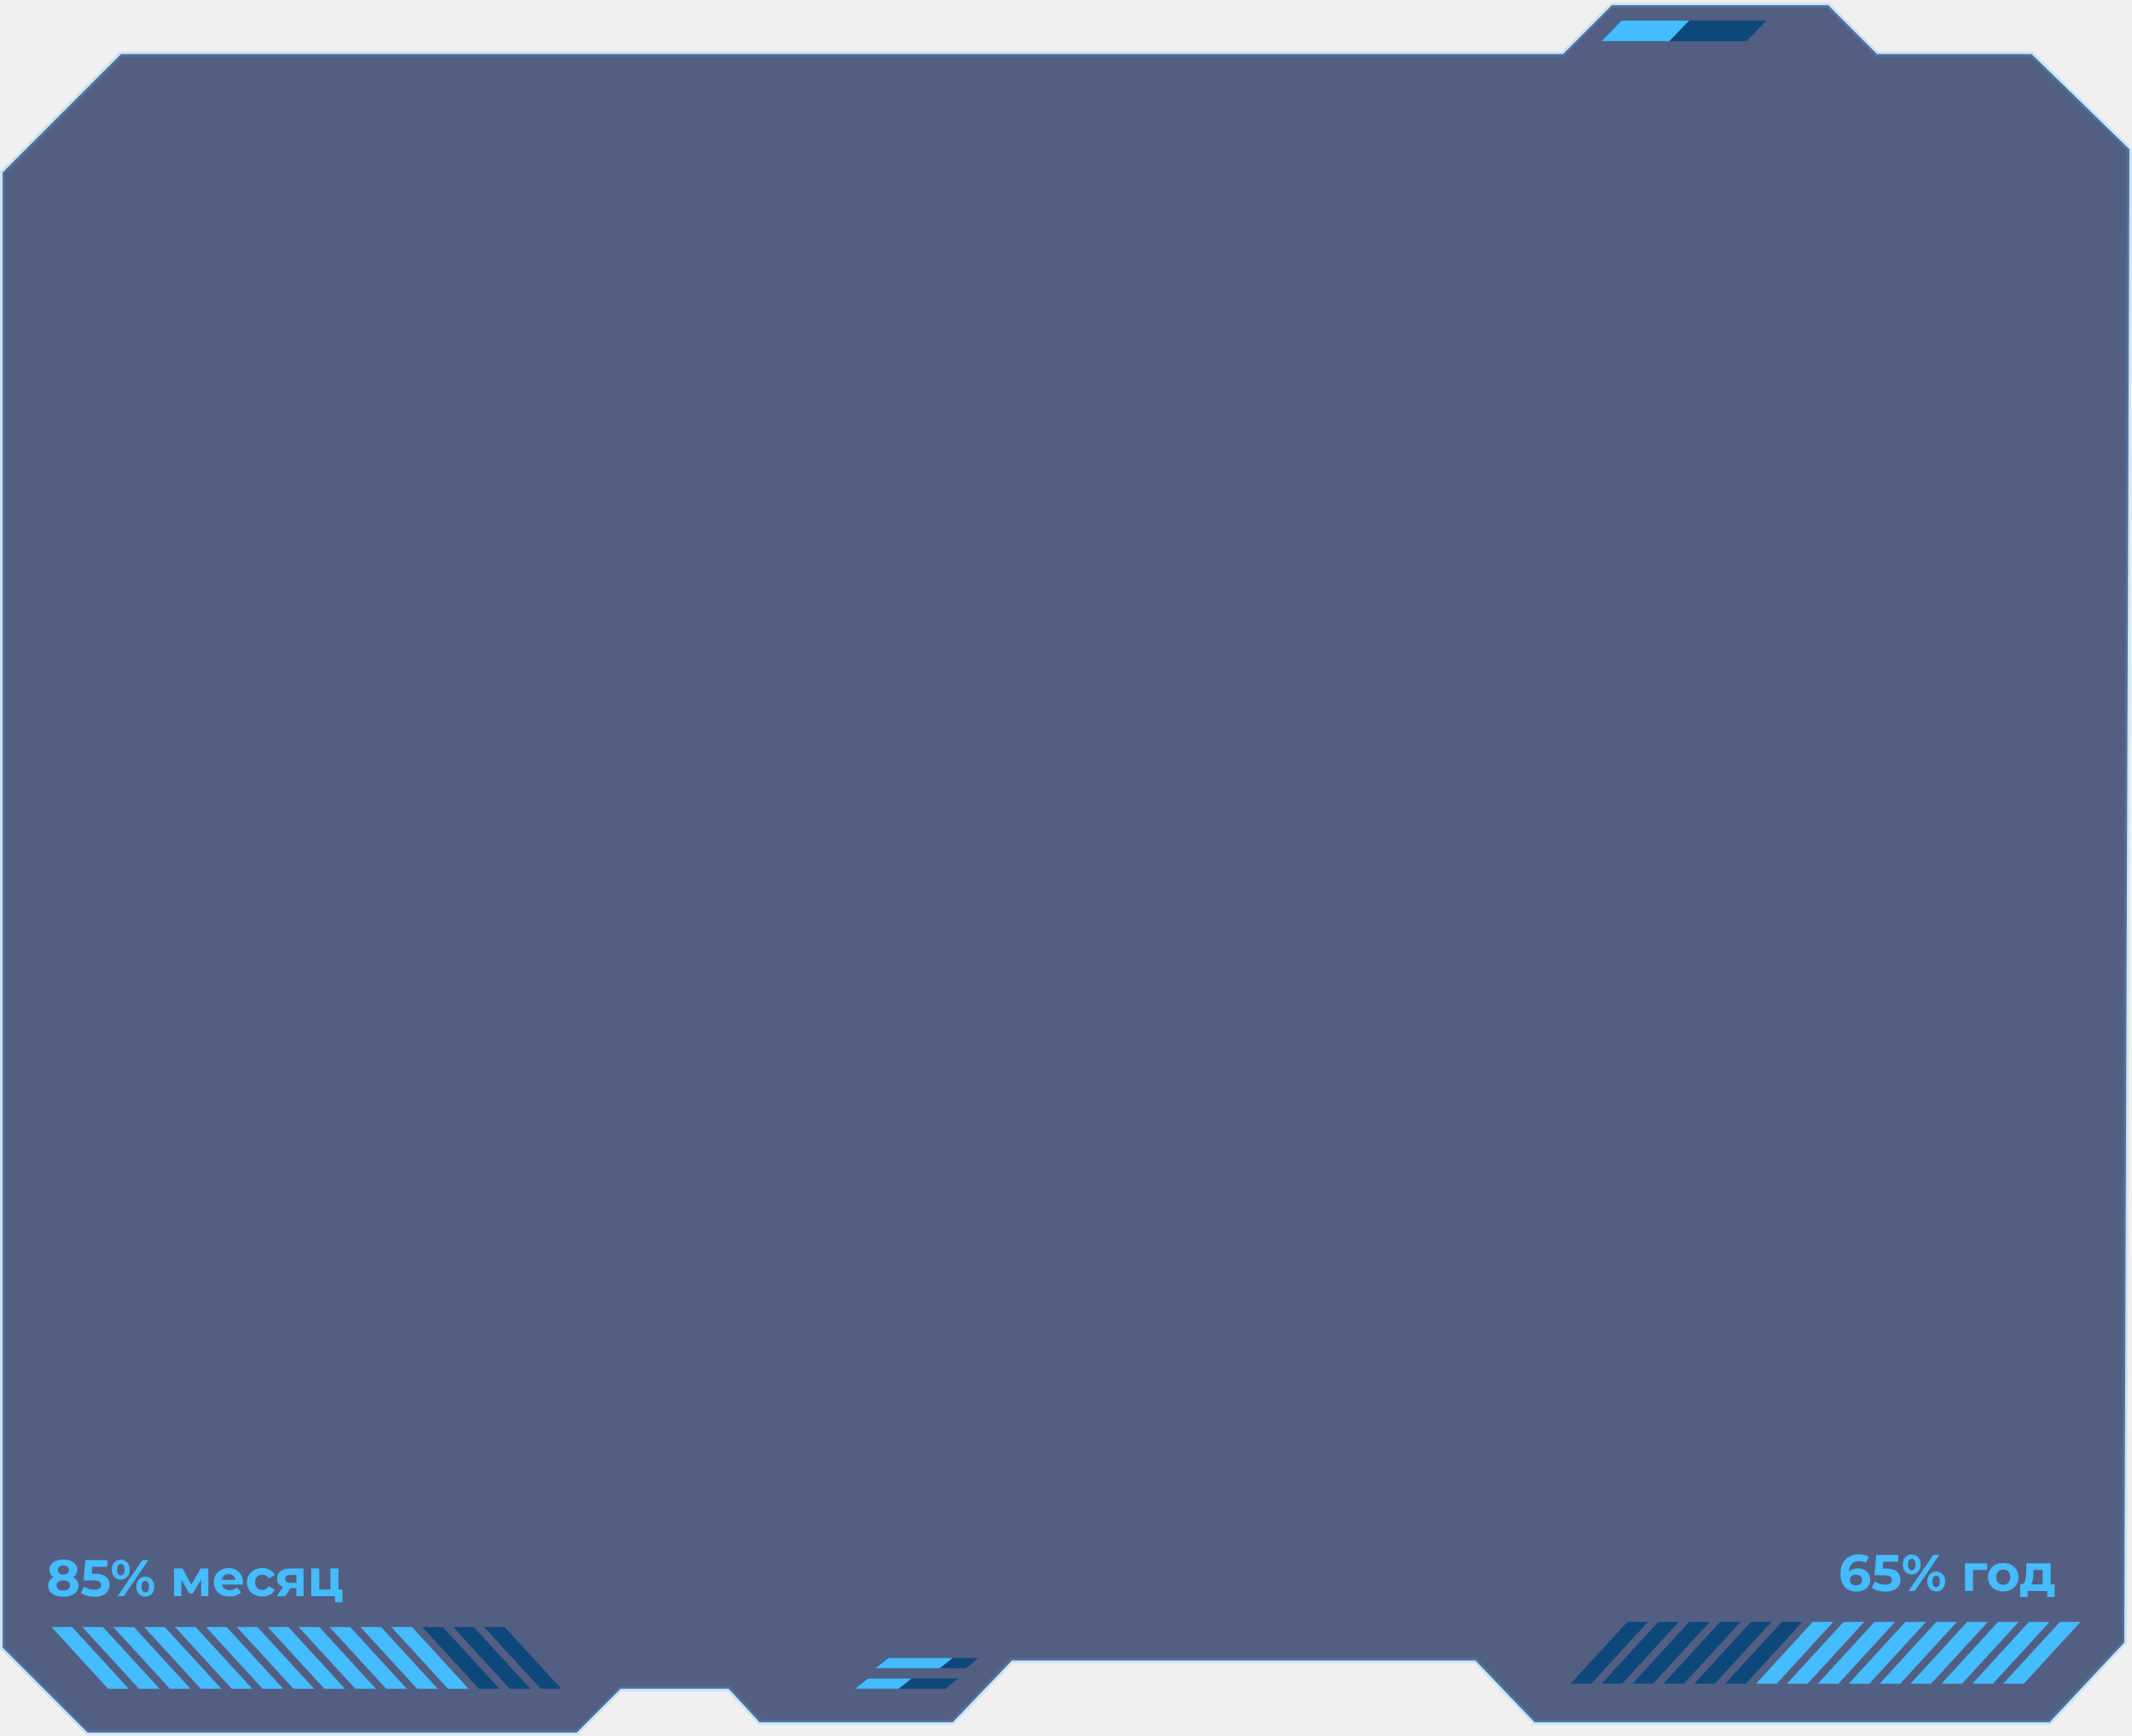
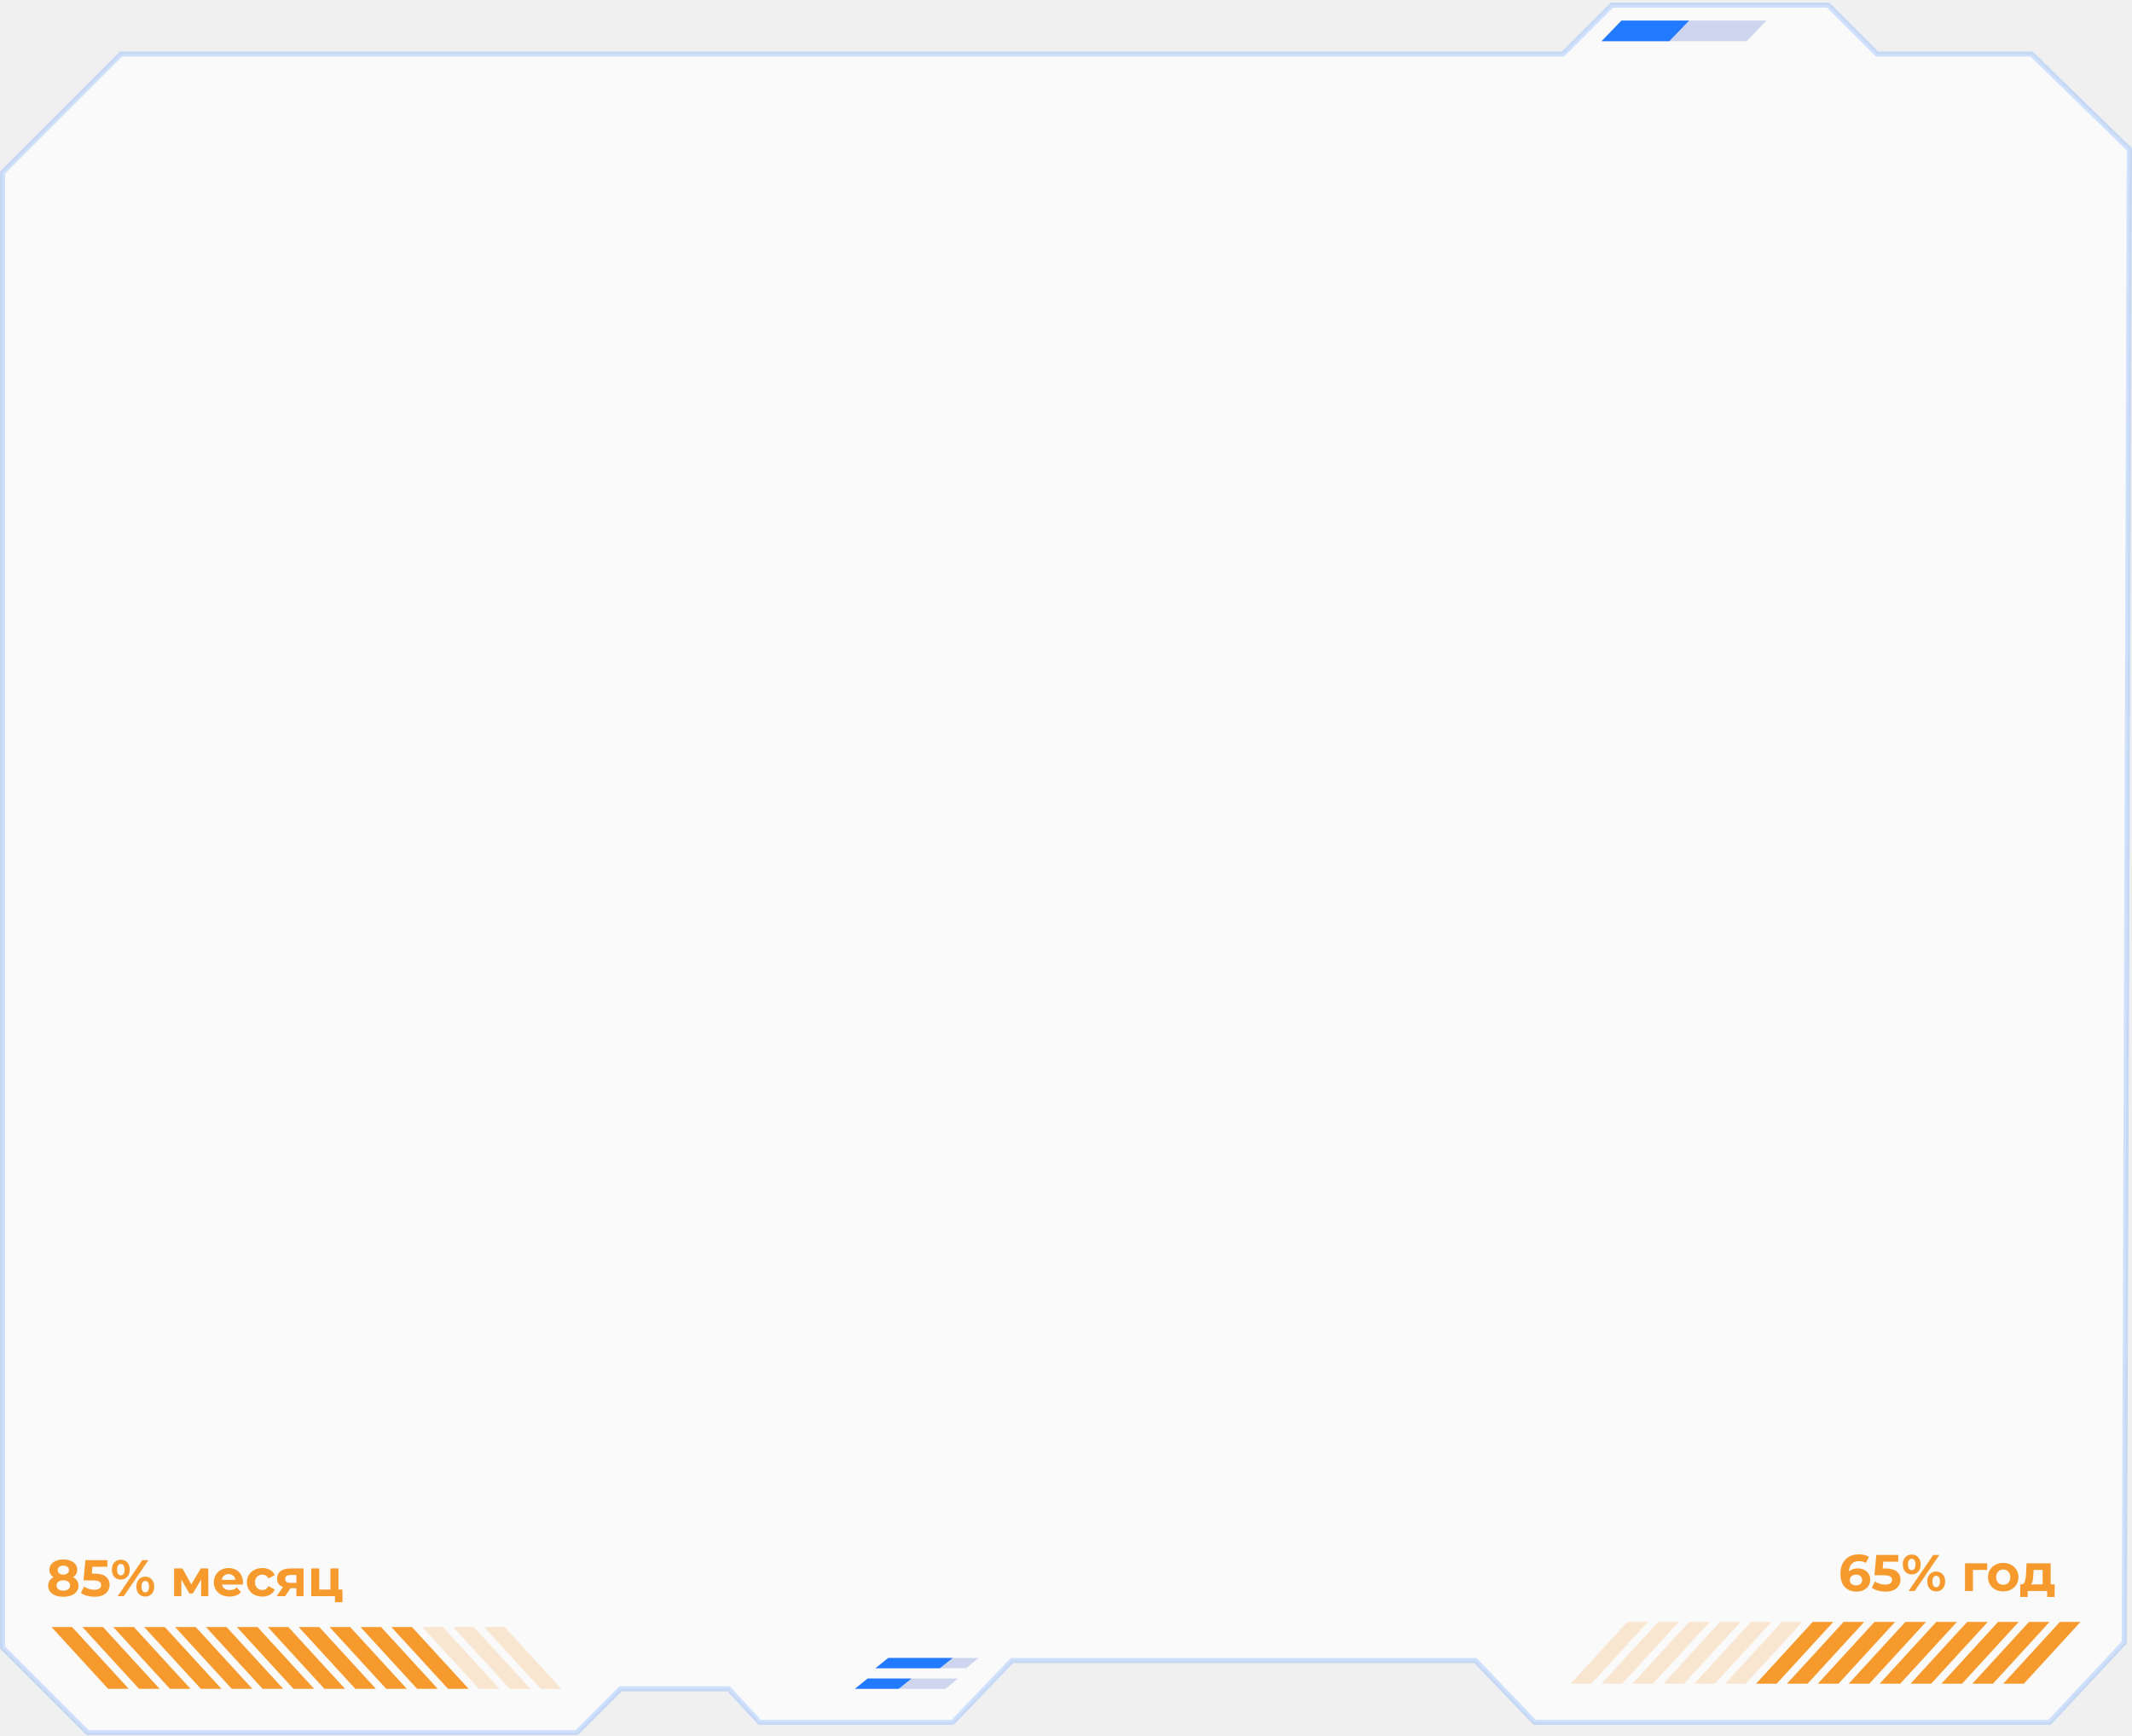
<svg xmlns="http://www.w3.org/2000/svg" width="414" height="337" viewBox="0 0 414 337" fill="none">
-   <path d="M0.5 33.5V319V320L17 336.5H112L120.5 328H141.5L147.5 334.5H185L196.5 322.5H286.5L298 334.5H398L412.5 319L413.5 29L394.5 10.5H364.5L355 1H313L303.5 10.5H23.5L0.5 33.5Z" fill="#0B1B51" fill-opacity="0.68" stroke="#44BCFF" stroke-opacity="0.2" />
-   <path d="M400 315H404L393 327H389L400 315Z" fill="#44BCFF" />
-   <path d="M14 316H10L21 328H25L14 316Z" fill="#44BCFF" />
-   <path d="M364 315H368L357 327H353L364 315Z" fill="#44BCFF" />
-   <path d="M50 316H46L57 328H61L50 316Z" fill="#44BCFF" />
-   <path d="M382 315H386L375 327H371L382 315Z" fill="#44BCFF" />
-   <path d="M32 316H28L39 328H43L32 316Z" fill="#44BCFF" />
-   <path d="M346 315H350L339 327H335L346 315Z" fill="#0E487B" />
-   <path d="M68 316H64L75 328H79L68 316Z" fill="#44BCFF" />
-   <path d="M316 315H320L309 327H305L316 315Z" fill="#0E487B" />
-   <path d="M314.81 4H343L339.19 8H311L314.81 4Z" fill="#0E487B" />
-   <path d="M168.381 326H186L183.619 328H166L168.381 326Z" fill="#0E487B" />
-   <path d="M172.381 322H190L187.619 324H170L172.381 322Z" fill="#0E487B" />
-   <path d="M168.5 326H177L174.5 328H166L168.5 326Z" fill="#44BCFF" />
-   <path d="M172.5 322H185L182.5 324H170L172.5 322Z" fill="#44BCFF" />
-   <path d="M98 316H94L105 328H109L98 316Z" fill="#0E487B" />
-   <path d="M394 315H398L387 327H383L394 315Z" fill="#44BCFF" />
-   <path d="M20 316H16L27 328H31L20 316Z" fill="#44BCFF" />
-   <path d="M358 315H362L351 327H347L358 315Z" fill="#44BCFF" />
-   <path d="M56 316H52L63 328H67L56 316Z" fill="#44BCFF" />
-   <path d="M328 315H332L321 327H317L328 315Z" fill="#0E487B" />
-   <path d="M86 316H82L93 328H97L86 316Z" fill="#0E487B" />
-   <path d="M376 315H380L369 327H365L376 315Z" fill="#44BCFF" />
-   <path d="M38 316H34L45 328H49L38 316Z" fill="#44BCFF" />
-   <path d="M340 315H344L333 327H329L340 315Z" fill="#0E487B" />
-   <path d="M74 316H70L81 328H85L74 316Z" fill="#44BCFF" />
-   <path d="M388 315H392L381 327H377L388 315Z" fill="#44BCFF" />
-   <path d="M26 316H22L33 328H37L26 316Z" fill="#44BCFF" />
-   <path d="M352 315H356L345 327H341L352 315Z" fill="#44BCFF" />
-   <path d="M62 316H58L69 328H73L62 316Z" fill="#44BCFF" />
-   <path d="M322 315H326L315 327H311L322 315Z" fill="#0E487B" />
-   <path d="M92 316H88L99 328H103L92 316Z" fill="#0E487B" />
-   <path d="M370 315H374L363 327H359L370 315Z" fill="#44BCFF" />
-   <path d="M44 316H40L51 328H55L44 316Z" fill="#44BCFF" />
-   <path d="M334 315H338L327 327H323L334 315Z" fill="#0E487B" />
-   <path d="M80 316H76L87 328H91L80 316Z" fill="#44BCFF" />
-   <path d="M360.76 304.61C361.207 304.61 361.613 304.7 361.98 304.88C362.347 305.06 362.637 305.317 362.85 305.65C363.063 305.977 363.17 306.357 363.17 306.79C363.17 307.257 363.053 307.667 362.82 308.02C362.587 308.373 362.267 308.647 361.86 308.84C361.46 309.027 361.013 309.12 360.52 309.12C359.54 309.12 358.773 308.82 358.22 308.22C357.667 307.62 357.39 306.763 357.39 305.65C357.39 304.857 357.54 304.177 357.84 303.61C358.14 303.043 358.557 302.613 359.09 302.32C359.63 302.027 360.253 301.88 360.96 301.88C361.333 301.88 361.69 301.923 362.03 302.01C362.377 302.09 362.67 302.207 362.91 302.36L362.31 303.55C361.963 303.317 361.527 303.2 361 303.2C360.407 303.2 359.937 303.373 359.59 303.72C359.243 304.067 359.057 304.57 359.03 305.23C359.443 304.817 360.02 304.61 360.76 304.61ZM360.43 307.91C360.777 307.91 361.057 307.817 361.27 307.63C361.49 307.443 361.6 307.19 361.6 306.87C361.6 306.55 361.49 306.297 361.27 306.11C361.057 305.917 360.77 305.82 360.41 305.82C360.057 305.82 359.767 305.92 359.54 306.12C359.313 306.313 359.2 306.563 359.2 306.87C359.2 307.177 359.31 307.427 359.53 307.62C359.75 307.813 360.05 307.91 360.43 307.91ZM366.157 304.63C367.144 304.63 367.871 304.827 368.337 305.22C368.811 305.613 369.047 306.14 369.047 306.8C369.047 307.227 368.941 307.617 368.727 307.97C368.514 308.317 368.187 308.597 367.747 308.81C367.314 309.017 366.777 309.12 366.137 309.12C365.644 309.12 365.157 309.057 364.677 308.93C364.204 308.797 363.801 308.61 363.467 308.37L364.107 307.13C364.374 307.33 364.681 307.487 365.027 307.6C365.374 307.707 365.731 307.76 366.097 307.76C366.504 307.76 366.824 307.68 367.057 307.52C367.291 307.36 367.407 307.137 367.407 306.85C367.407 306.55 367.284 306.323 367.037 306.17C366.797 306.017 366.377 305.94 365.777 305.94H363.987L364.347 302H368.617V303.3H365.697L365.587 304.63H366.157ZM371.227 305.78C370.713 305.78 370.293 305.607 369.967 305.26C369.647 304.907 369.487 304.437 369.487 303.85C369.487 303.263 369.647 302.797 369.967 302.45C370.293 302.097 370.713 301.92 371.227 301.92C371.74 301.92 372.157 302.097 372.477 302.45C372.797 302.797 372.957 303.263 372.957 303.85C372.957 304.437 372.797 304.907 372.477 305.26C372.157 305.607 371.74 305.78 371.227 305.78ZM375.397 302H376.587L371.807 309H370.617L375.397 302ZM371.227 304.96C371.453 304.96 371.63 304.867 371.757 304.68C371.89 304.493 371.957 304.217 371.957 303.85C371.957 303.483 371.89 303.207 371.757 303.02C371.63 302.833 371.453 302.74 371.227 302.74C371.007 302.74 370.83 302.837 370.697 303.03C370.563 303.217 370.497 303.49 370.497 303.85C370.497 304.21 370.563 304.487 370.697 304.68C370.83 304.867 371.007 304.96 371.227 304.96ZM375.977 309.08C375.643 309.08 375.343 309.003 375.077 308.85C374.817 308.69 374.613 308.463 374.467 308.17C374.32 307.877 374.247 307.537 374.247 307.15C374.247 306.763 374.32 306.423 374.467 306.13C374.613 305.837 374.817 305.613 375.077 305.46C375.343 305.3 375.643 305.22 375.977 305.22C376.49 305.22 376.907 305.397 377.227 305.75C377.553 306.097 377.717 306.563 377.717 307.15C377.717 307.737 377.553 308.207 377.227 308.56C376.907 308.907 376.49 309.08 375.977 309.08ZM375.977 308.26C376.203 308.26 376.38 308.167 376.507 307.98C376.64 307.787 376.707 307.51 376.707 307.15C376.707 306.79 376.64 306.517 376.507 306.33C376.38 306.137 376.203 306.04 375.977 306.04C375.757 306.04 375.58 306.133 375.447 306.32C375.313 306.507 375.247 306.783 375.247 307.15C375.247 307.517 375.313 307.793 375.447 307.98C375.58 308.167 375.757 308.26 375.977 308.26ZM385.878 304.9H383.118V309H381.568V303.62H385.878V304.9ZM389 309.08C388.434 309.08 387.924 308.963 387.47 308.73C387.024 308.49 386.674 308.16 386.42 307.74C386.167 307.32 386.04 306.843 386.04 306.31C386.04 305.777 386.167 305.3 386.42 304.88C386.674 304.46 387.024 304.133 387.47 303.9C387.924 303.66 388.434 303.54 389 303.54C389.567 303.54 390.074 303.66 390.52 303.9C390.967 304.133 391.317 304.46 391.57 304.88C391.824 305.3 391.95 305.777 391.95 306.31C391.95 306.843 391.824 307.32 391.57 307.74C391.317 308.16 390.967 308.49 390.52 308.73C390.074 308.963 389.567 309.08 389 309.08ZM389 307.8C389.4 307.8 389.727 307.667 389.98 307.4C390.24 307.127 390.37 306.763 390.37 306.31C390.37 305.857 390.24 305.497 389.98 305.23C389.727 304.957 389.4 304.82 389 304.82C388.6 304.82 388.27 304.957 388.01 305.23C387.75 305.497 387.62 305.857 387.62 306.31C387.62 306.763 387.75 307.127 388.01 307.4C388.27 307.667 388.6 307.8 389 307.8ZM398.975 307.72V310.16H397.525V309H393.745V310.16H392.295V307.72H392.515C392.849 307.713 393.079 307.517 393.205 307.13C393.332 306.743 393.412 306.193 393.445 305.48L393.515 303.62H398.205V307.72H398.975ZM394.855 305.59C394.835 306.137 394.792 306.583 394.725 306.93C394.665 307.277 394.549 307.54 394.375 307.72H396.645V304.9H394.885L394.855 305.59Z" fill="#44BCFF" />
-   <path d="M14.18 306.32C14.527 306.493 14.79 306.72 14.97 307C15.157 307.28 15.25 307.603 15.25 307.97C15.25 308.403 15.127 308.783 14.88 309.11C14.633 309.43 14.287 309.68 13.84 309.86C13.393 310.033 12.877 310.12 12.29 310.12C11.703 310.12 11.187 310.033 10.74 309.86C10.3 309.68 9.957 309.43 9.71 309.11C9.47 308.783 9.35 308.403 9.35 307.97C9.35 307.603 9.44 307.28 9.62 307C9.807 306.72 10.07 306.493 10.41 306.32C10.15 306.16 9.95 305.96 9.81 305.72C9.67 305.473 9.6 305.193 9.6 304.88C9.6 304.473 9.713 304.12 9.94 303.82C10.167 303.52 10.483 303.29 10.89 303.13C11.297 302.963 11.763 302.88 12.29 302.88C12.823 302.88 13.293 302.963 13.7 303.13C14.113 303.29 14.433 303.52 14.66 303.82C14.887 304.12 15 304.473 15 304.88C15 305.193 14.93 305.473 14.79 305.72C14.65 305.96 14.447 306.16 14.18 306.32ZM12.29 304.07C11.963 304.07 11.7 304.15 11.5 304.31C11.307 304.463 11.21 304.677 11.21 304.95C11.21 305.217 11.307 305.427 11.5 305.58C11.693 305.733 11.957 305.81 12.29 305.81C12.623 305.81 12.89 305.733 13.09 305.58C13.29 305.427 13.39 305.217 13.39 304.95C13.39 304.677 13.29 304.463 13.09 304.31C12.89 304.15 12.623 304.07 12.29 304.07ZM12.29 308.93C12.697 308.93 13.017 308.84 13.25 308.66C13.49 308.473 13.61 308.227 13.61 307.92C13.61 307.613 13.49 307.37 13.25 307.19C13.017 307.01 12.697 306.92 12.29 306.92C11.89 306.92 11.573 307.01 11.34 307.19C11.107 307.37 10.99 307.613 10.99 307.92C10.99 308.233 11.107 308.48 11.34 308.66C11.573 308.84 11.89 308.93 12.29 308.93ZM18.392 305.63C19.378 305.63 20.105 305.827 20.572 306.22C21.045 306.613 21.282 307.14 21.282 307.8C21.282 308.227 21.175 308.617 20.962 308.97C20.748 309.317 20.422 309.597 19.982 309.81C19.548 310.017 19.012 310.12 18.372 310.12C17.878 310.12 17.392 310.057 16.912 309.93C16.438 309.797 16.035 309.61 15.702 309.37L16.342 308.13C16.608 308.33 16.915 308.487 17.262 308.6C17.608 308.707 17.965 308.76 18.332 308.76C18.738 308.76 19.058 308.68 19.292 308.52C19.525 308.36 19.642 308.137 19.642 307.85C19.642 307.55 19.518 307.323 19.272 307.17C19.032 307.017 18.612 306.94 18.012 306.94H16.222L16.582 303H20.852V304.3H17.932L17.822 305.63H18.392ZM23.461 306.78C22.948 306.78 22.528 306.607 22.201 306.26C21.881 305.907 21.721 305.437 21.721 304.85C21.721 304.263 21.881 303.797 22.201 303.45C22.528 303.097 22.948 302.92 23.461 302.92C23.974 302.92 24.391 303.097 24.711 303.45C25.031 303.797 25.191 304.263 25.191 304.85C25.191 305.437 25.031 305.907 24.711 306.26C24.391 306.607 23.974 306.78 23.461 306.78ZM27.631 303H28.821L24.041 310H22.851L27.631 303ZM23.461 305.96C23.688 305.96 23.864 305.867 23.991 305.68C24.125 305.493 24.191 305.217 24.191 304.85C24.191 304.483 24.125 304.207 23.991 304.02C23.864 303.833 23.688 303.74 23.461 303.74C23.241 303.74 23.064 303.837 22.931 304.03C22.798 304.217 22.731 304.49 22.731 304.85C22.731 305.21 22.798 305.487 22.931 305.68C23.064 305.867 23.241 305.96 23.461 305.96ZM28.211 310.08C27.878 310.08 27.578 310.003 27.311 309.85C27.051 309.69 26.848 309.463 26.701 309.17C26.555 308.877 26.481 308.537 26.481 308.15C26.481 307.763 26.555 307.423 26.701 307.13C26.848 306.837 27.051 306.613 27.311 306.46C27.578 306.3 27.878 306.22 28.211 306.22C28.724 306.22 29.141 306.397 29.461 306.75C29.788 307.097 29.951 307.563 29.951 308.15C29.951 308.737 29.788 309.207 29.461 309.56C29.141 309.907 28.724 310.08 28.211 310.08ZM28.211 309.26C28.438 309.26 28.614 309.167 28.741 308.98C28.875 308.787 28.941 308.51 28.941 308.15C28.941 307.79 28.875 307.517 28.741 307.33C28.614 307.137 28.438 307.04 28.211 307.04C27.991 307.04 27.814 307.133 27.681 307.32C27.548 307.507 27.481 307.783 27.481 308.15C27.481 308.517 27.548 308.793 27.681 308.98C27.814 309.167 27.991 309.26 28.211 309.26ZM39.053 310V306.78L37.443 309.48H36.783L35.213 306.77V310H33.803V304.62H35.433L37.153 307.73L38.983 304.62H40.443L40.463 310H39.053ZM47.187 307.33C47.187 307.35 47.177 307.49 47.157 307.75H43.087C43.16 308.083 43.334 308.347 43.607 308.54C43.88 308.733 44.22 308.83 44.627 308.83C44.907 308.83 45.154 308.79 45.367 308.71C45.587 308.623 45.79 308.49 45.977 308.31L46.807 309.21C46.3 309.79 45.56 310.08 44.587 310.08C43.98 310.08 43.444 309.963 42.977 309.73C42.51 309.49 42.15 309.16 41.897 308.74C41.644 308.32 41.517 307.843 41.517 307.31C41.517 306.783 41.64 306.31 41.887 305.89C42.14 305.463 42.484 305.133 42.917 304.9C43.357 304.66 43.847 304.54 44.387 304.54C44.914 304.54 45.39 304.653 45.817 304.88C46.244 305.107 46.577 305.433 46.817 305.86C47.064 306.28 47.187 306.77 47.187 307.33ZM44.397 305.72C44.044 305.72 43.747 305.82 43.507 306.02C43.267 306.22 43.12 306.493 43.067 306.84H45.717C45.664 306.5 45.517 306.23 45.277 306.03C45.037 305.823 44.744 305.72 44.397 305.72ZM50.943 310.08C50.37 310.08 49.853 309.963 49.393 309.73C48.94 309.49 48.583 309.16 48.323 308.74C48.069 308.32 47.943 307.843 47.943 307.31C47.943 306.777 48.069 306.3 48.323 305.88C48.583 305.46 48.94 305.133 49.393 304.9C49.853 304.66 50.37 304.54 50.943 304.54C51.51 304.54 52.003 304.66 52.423 304.9C52.849 305.133 53.16 305.47 53.353 305.91L52.143 306.56C51.863 306.067 51.459 305.82 50.933 305.82C50.526 305.82 50.19 305.953 49.923 306.22C49.656 306.487 49.523 306.85 49.523 307.31C49.523 307.77 49.656 308.133 49.923 308.4C50.19 308.667 50.526 308.8 50.933 308.8C51.466 308.8 51.87 308.553 52.143 308.06L53.353 308.72C53.16 309.147 52.849 309.48 52.423 309.72C52.003 309.96 51.51 310.08 50.943 310.08ZM58.944 304.62V310H57.554V308.46H56.404L55.384 310H53.724L54.954 308.24C54.581 308.093 54.294 307.883 54.094 307.61C53.901 307.33 53.804 306.993 53.804 306.6C53.804 305.967 54.031 305.48 54.484 305.14C54.944 304.793 55.574 304.62 56.374 304.62H58.944ZM56.404 305.89C56.071 305.89 55.817 305.95 55.644 306.07C55.477 306.19 55.394 306.383 55.394 306.65C55.394 306.917 55.474 307.113 55.634 307.24C55.801 307.36 56.051 307.42 56.384 307.42H57.554V305.89H56.404ZM66.503 308.72V311.18H65.053V310H60.443V304.62H61.993V308.72H64.163V304.62H65.723V308.72H66.503Z" fill="#44BCFF" />
-   <path d="M314.864 4H328L324.136 8H311L314.864 4Z" fill="#44BCFF" />
+   <path d="M0.5 33.5V319V320L17 336.5H112L120.5 328H141.5L147.5 334.5H185L196.5 322.5H286.5L298 334.5H398L412.5 319L413.5 29L394.5 10.5H364.5L355 1H313L303.5 10.5H23.5L0.5 33.5Z" fill="white" fill-opacity="0.68" stroke="#217AFF" stroke-opacity="0.2" />
+   <path d="M314.81 4H343L339.19 8H311L314.81 4Z" fill="#CDD6EE" />
+   <path d="M400 315H404L393 327H389L400 315Z" fill="#F79A2D" />
+   <path d="M364 315H368L357 327H353L364 315Z" fill="#F79A2D" />
+   <path d="M382 315H386L375 327H371L382 315Z" fill="#F79A2D" />
+   <path d="M346 315H350L339 327H335L346 315Z" fill="#F79A2D" fill-opacity="0.2" />
+   <path d="M316 315H320L309 327H305L316 315Z" fill="#F79A2D" fill-opacity="0.2" />
+   <path d="M394 315H398L387 327H383L394 315Z" fill="#F79A2D" />
+   <path d="M358 315H362L351 327H347L358 315Z" fill="#F79A2D" />
+   <path d="M328 315H332L321 327H317L328 315Z" fill="#F79A2D" fill-opacity="0.2" />
+   <path d="M376 315H380L369 327H365L376 315Z" fill="#F79A2D" />
+   <path d="M340 315H344L333 327H329L340 315Z" fill="#F79A2D" fill-opacity="0.2" />
+   <path d="M388 315H392L381 327H377L388 315Z" fill="#F79A2D" />
+   <path d="M352 315H356L345 327H341L352 315Z" fill="#F79A2D" />
+   <path d="M322 315H326L315 327H311L322 315Z" fill="#F79A2D" fill-opacity="0.2" />
+   <path d="M370 315H374L363 327H359L370 315Z" fill="#F79A2D" />
+   <path d="M334 315H338L327 327H323L334 315Z" fill="#F79A2D" fill-opacity="0.2" />
+   <path d="M360.76 304.61C361.207 304.61 361.613 304.7 361.98 304.88C362.347 305.06 362.637 305.317 362.85 305.65C363.063 305.977 363.17 306.357 363.17 306.79C363.17 307.257 363.053 307.667 362.82 308.02C362.587 308.373 362.267 308.647 361.86 308.84C361.46 309.027 361.013 309.12 360.52 309.12C359.54 309.12 358.773 308.82 358.22 308.22C357.667 307.62 357.39 306.763 357.39 305.65C357.39 304.857 357.54 304.177 357.84 303.61C358.14 303.043 358.557 302.613 359.09 302.32C359.63 302.027 360.253 301.88 360.96 301.88C361.333 301.88 361.69 301.923 362.03 302.01C362.377 302.09 362.67 302.207 362.91 302.36L362.31 303.55C361.963 303.317 361.527 303.2 361 303.2C360.407 303.2 359.937 303.373 359.59 303.72C359.243 304.067 359.057 304.57 359.03 305.23C359.443 304.817 360.02 304.61 360.76 304.61ZM360.43 307.91C360.777 307.91 361.057 307.817 361.27 307.63C361.49 307.443 361.6 307.19 361.6 306.87C361.6 306.55 361.49 306.297 361.27 306.11C361.057 305.917 360.77 305.82 360.41 305.82C360.057 305.82 359.767 305.92 359.54 306.12C359.313 306.313 359.2 306.563 359.2 306.87C359.2 307.177 359.31 307.427 359.53 307.62C359.75 307.813 360.05 307.91 360.43 307.91ZM366.157 304.63C367.144 304.63 367.871 304.827 368.337 305.22C368.811 305.613 369.047 306.14 369.047 306.8C369.047 307.227 368.941 307.617 368.727 307.97C368.514 308.317 368.187 308.597 367.747 308.81C367.314 309.017 366.777 309.12 366.137 309.12C365.644 309.12 365.157 309.057 364.677 308.93C364.204 308.797 363.801 308.61 363.467 308.37L364.107 307.13C364.374 307.33 364.681 307.487 365.027 307.6C365.374 307.707 365.731 307.76 366.097 307.76C366.504 307.76 366.824 307.68 367.057 307.52C367.291 307.36 367.407 307.137 367.407 306.85C367.407 306.55 367.284 306.323 367.037 306.17C366.797 306.017 366.377 305.94 365.777 305.94H363.987L364.347 302H368.617V303.3H365.697L365.587 304.63H366.157ZM371.227 305.78C370.713 305.78 370.293 305.607 369.967 305.26C369.647 304.907 369.487 304.437 369.487 303.85C369.487 303.263 369.647 302.797 369.967 302.45C370.293 302.097 370.713 301.92 371.227 301.92C371.74 301.92 372.157 302.097 372.477 302.45C372.797 302.797 372.957 303.263 372.957 303.85C372.957 304.437 372.797 304.907 372.477 305.26C372.157 305.607 371.74 305.78 371.227 305.78ZM375.397 302H376.587L371.807 309H370.617L375.397 302ZM371.227 304.96C371.453 304.96 371.63 304.867 371.757 304.68C371.89 304.493 371.957 304.217 371.957 303.85C371.957 303.483 371.89 303.207 371.757 303.02C371.63 302.833 371.453 302.74 371.227 302.74C371.007 302.74 370.83 302.837 370.697 303.03C370.563 303.217 370.497 303.49 370.497 303.85C370.497 304.21 370.563 304.487 370.697 304.68C370.83 304.867 371.007 304.96 371.227 304.96ZM375.977 309.08C375.643 309.08 375.343 309.003 375.077 308.85C374.817 308.69 374.613 308.463 374.467 308.17C374.32 307.877 374.247 307.537 374.247 307.15C374.247 306.763 374.32 306.423 374.467 306.13C374.613 305.837 374.817 305.613 375.077 305.46C375.343 305.3 375.643 305.22 375.977 305.22C376.49 305.22 376.907 305.397 377.227 305.75C377.553 306.097 377.717 306.563 377.717 307.15C377.717 307.737 377.553 308.207 377.227 308.56C376.907 308.907 376.49 309.08 375.977 309.08ZM375.977 308.26C376.203 308.26 376.38 308.167 376.507 307.98C376.64 307.787 376.707 307.51 376.707 307.15C376.707 306.79 376.64 306.517 376.507 306.33C376.38 306.137 376.203 306.04 375.977 306.04C375.757 306.04 375.58 306.133 375.447 306.32C375.313 306.507 375.247 306.783 375.247 307.15C375.247 307.517 375.313 307.793 375.447 307.98C375.58 308.167 375.757 308.26 375.977 308.26ZM385.878 304.9H383.118V309H381.568V303.62H385.878V304.9ZM389 309.08C388.434 309.08 387.924 308.963 387.47 308.73C387.024 308.49 386.674 308.16 386.42 307.74C386.167 307.32 386.04 306.843 386.04 306.31C386.04 305.777 386.167 305.3 386.42 304.88C386.674 304.46 387.024 304.133 387.47 303.9C387.924 303.66 388.434 303.54 389 303.54C389.567 303.54 390.074 303.66 390.52 303.9C390.967 304.133 391.317 304.46 391.57 304.88C391.824 305.3 391.95 305.777 391.95 306.31C391.95 306.843 391.824 307.32 391.57 307.74C391.317 308.16 390.967 308.49 390.52 308.73C390.074 308.963 389.567 309.08 389 309.08ZM389 307.8C389.4 307.8 389.727 307.667 389.98 307.4C390.24 307.127 390.37 306.763 390.37 306.31C390.37 305.857 390.24 305.497 389.98 305.23C389.727 304.957 389.4 304.82 389 304.82C388.6 304.82 388.27 304.957 388.01 305.23C387.75 305.497 387.62 305.857 387.62 306.31C387.62 306.763 387.75 307.127 388.01 307.4C388.27 307.667 388.6 307.8 389 307.8ZM398.975 307.72V310.16H397.525V309H393.745V310.16H392.295V307.72H392.515C392.849 307.713 393.079 307.517 393.205 307.13C393.332 306.743 393.412 306.193 393.445 305.48L393.515 303.62H398.205V307.72H398.975ZM394.855 305.59C394.835 306.137 394.792 306.583 394.725 306.93C394.665 307.277 394.549 307.54 394.375 307.72H396.645V304.9H394.885L394.855 305.59Z" fill="#F79A2D" />
+   <path d="M14 316H10L21 328H25L14 316Z" fill="#F79A2D" />
+   <path d="M50 316H46L57 328H61L50 316Z" fill="#F79A2D" />
+   <path d="M32 316H28L39 328H43L32 316Z" fill="#F79A2D" />
+   <path d="M68 316H64L75 328H79L68 316Z" fill="#F79A2D" />
+   <path d="M98 316H94L105 328H109L98 316Z" fill="#F79A2D" fill-opacity="0.2" />
+   <path d="M20 316H16L27 328H31L20 316Z" fill="#F79A2D" />
+   <path d="M56 316H52L63 328H67L56 316Z" fill="#F79A2D" />
+   <path d="M86 316H82L93 328H97L86 316Z" fill="#F79A2D" fill-opacity="0.2" />
+   <path d="M38 316H34L45 328H49L38 316Z" fill="#F79A2D" />
+   <path d="M74 316H70L81 328H85L74 316Z" fill="#F79A2D" />
+   <path d="M26 316H22L33 328H37L26 316Z" fill="#F79A2D" />
+   <path d="M62 316H58L69 328H73L62 316Z" fill="#F79A2D" />
+   <path d="M92 316H88L99 328H103L92 316Z" fill="#F79A2D" fill-opacity="0.2" />
+   <path d="M44 316H40L51 328H55L44 316Z" fill="#F79A2D" />
+   <path d="M80 316H76L87 328H91L80 316Z" fill="#F79A2D" />
+   <path d="M14.18 306.32C14.527 306.493 14.79 306.72 14.97 307C15.157 307.28 15.25 307.603 15.25 307.97C15.25 308.403 15.127 308.783 14.88 309.11C14.633 309.43 14.287 309.68 13.84 309.86C13.393 310.033 12.877 310.12 12.29 310.12C11.703 310.12 11.187 310.033 10.74 309.86C10.3 309.68 9.957 309.43 9.71 309.11C9.47 308.783 9.35 308.403 9.35 307.97C9.35 307.603 9.44 307.28 9.62 307C9.807 306.72 10.07 306.493 10.41 306.32C10.15 306.16 9.95 305.96 9.81 305.72C9.67 305.473 9.6 305.193 9.6 304.88C9.6 304.473 9.713 304.12 9.94 303.82C10.167 303.52 10.483 303.29 10.89 303.13C11.297 302.963 11.763 302.88 12.29 302.88C12.823 302.88 13.293 302.963 13.7 303.13C14.113 303.29 14.433 303.52 14.66 303.82C14.887 304.12 15 304.473 15 304.88C15 305.193 14.93 305.473 14.79 305.72C14.65 305.96 14.447 306.16 14.18 306.32ZM12.29 304.07C11.963 304.07 11.7 304.15 11.5 304.31C11.307 304.463 11.21 304.677 11.21 304.95C11.21 305.217 11.307 305.427 11.5 305.58C11.693 305.733 11.957 305.81 12.29 305.81C12.623 305.81 12.89 305.733 13.09 305.58C13.29 305.427 13.39 305.217 13.39 304.95C13.39 304.677 13.29 304.463 13.09 304.31C12.89 304.15 12.623 304.07 12.29 304.07ZM12.29 308.93C12.697 308.93 13.017 308.84 13.25 308.66C13.49 308.473 13.61 308.227 13.61 307.92C13.61 307.613 13.49 307.37 13.25 307.19C13.017 307.01 12.697 306.92 12.29 306.92C11.89 306.92 11.573 307.01 11.34 307.19C11.107 307.37 10.99 307.613 10.99 307.92C10.99 308.233 11.107 308.48 11.34 308.66C11.573 308.84 11.89 308.93 12.29 308.93ZM18.392 305.63C19.378 305.63 20.105 305.827 20.572 306.22C21.045 306.613 21.282 307.14 21.282 307.8C21.282 308.227 21.175 308.617 20.962 308.97C20.748 309.317 20.422 309.597 19.982 309.81C19.548 310.017 19.012 310.12 18.372 310.12C17.878 310.12 17.392 310.057 16.912 309.93C16.438 309.797 16.035 309.61 15.702 309.37L16.342 308.13C16.608 308.33 16.915 308.487 17.262 308.6C17.608 308.707 17.965 308.76 18.332 308.76C18.738 308.76 19.058 308.68 19.292 308.52C19.525 308.36 19.642 308.137 19.642 307.85C19.642 307.55 19.518 307.323 19.272 307.17C19.032 307.017 18.612 306.94 18.012 306.94H16.222L16.582 303H20.852V304.3H17.932L17.822 305.63H18.392ZM23.461 306.78C22.948 306.78 22.528 306.607 22.201 306.26C21.881 305.907 21.721 305.437 21.721 304.85C21.721 304.263 21.881 303.797 22.201 303.45C22.528 303.097 22.948 302.92 23.461 302.92C23.974 302.92 24.391 303.097 24.711 303.45C25.031 303.797 25.191 304.263 25.191 304.85C25.191 305.437 25.031 305.907 24.711 306.26C24.391 306.607 23.974 306.78 23.461 306.78ZM27.631 303H28.821L24.041 310H22.851L27.631 303ZM23.461 305.96C23.688 305.96 23.864 305.867 23.991 305.68C24.125 305.493 24.191 305.217 24.191 304.85C24.191 304.483 24.125 304.207 23.991 304.02C23.864 303.833 23.688 303.74 23.461 303.74C23.241 303.74 23.064 303.837 22.931 304.03C22.798 304.217 22.731 304.49 22.731 304.85C22.731 305.21 22.798 305.487 22.931 305.68C23.064 305.867 23.241 305.96 23.461 305.96ZM28.211 310.08C27.878 310.08 27.578 310.003 27.311 309.85C27.051 309.69 26.848 309.463 26.701 309.17C26.555 308.877 26.481 308.537 26.481 308.15C26.481 307.763 26.555 307.423 26.701 307.13C26.848 306.837 27.051 306.613 27.311 306.46C27.578 306.3 27.878 306.22 28.211 306.22C28.724 306.22 29.141 306.397 29.461 306.75C29.788 307.097 29.951 307.563 29.951 308.15C29.951 308.737 29.788 309.207 29.461 309.56C29.141 309.907 28.724 310.08 28.211 310.08ZM28.211 309.26C28.438 309.26 28.614 309.167 28.741 308.98C28.875 308.787 28.941 308.51 28.941 308.15C28.941 307.79 28.875 307.517 28.741 307.33C28.614 307.137 28.438 307.04 28.211 307.04C27.991 307.04 27.814 307.133 27.681 307.32C27.548 307.507 27.481 307.783 27.481 308.15C27.481 308.517 27.548 308.793 27.681 308.98C27.814 309.167 27.991 309.26 28.211 309.26ZM39.053 310V306.78L37.443 309.48H36.783L35.213 306.77V310H33.803V304.62H35.433L37.153 307.73L38.983 304.62H40.443L40.463 310H39.053ZM47.187 307.33C47.187 307.35 47.177 307.49 47.157 307.75H43.087C43.16 308.083 43.334 308.347 43.607 308.54C43.88 308.733 44.22 308.83 44.627 308.83C44.907 308.83 45.154 308.79 45.367 308.71C45.587 308.623 45.79 308.49 45.977 308.31L46.807 309.21C46.3 309.79 45.56 310.08 44.587 310.08C43.98 310.08 43.444 309.963 42.977 309.73C42.51 309.49 42.15 309.16 41.897 308.74C41.644 308.32 41.517 307.843 41.517 307.31C41.517 306.783 41.64 306.31 41.887 305.89C42.14 305.463 42.484 305.133 42.917 304.9C43.357 304.66 43.847 304.54 44.387 304.54C44.914 304.54 45.39 304.653 45.817 304.88C46.244 305.107 46.577 305.433 46.817 305.86C47.064 306.28 47.187 306.77 47.187 307.33ZM44.397 305.72C44.044 305.72 43.747 305.82 43.507 306.02C43.267 306.22 43.12 306.493 43.067 306.84H45.717C45.664 306.5 45.517 306.23 45.277 306.03C45.037 305.823 44.744 305.72 44.397 305.72ZM50.943 310.08C50.37 310.08 49.853 309.963 49.393 309.73C48.94 309.49 48.583 309.16 48.323 308.74C48.069 308.32 47.943 307.843 47.943 307.31C47.943 306.777 48.069 306.3 48.323 305.88C48.583 305.46 48.94 305.133 49.393 304.9C49.853 304.66 50.37 304.54 50.943 304.54C51.51 304.54 52.003 304.66 52.423 304.9C52.849 305.133 53.16 305.47 53.353 305.91L52.143 306.56C51.863 306.067 51.459 305.82 50.933 305.82C50.526 305.82 50.19 305.953 49.923 306.22C49.656 306.487 49.523 306.85 49.523 307.31C49.523 307.77 49.656 308.133 49.923 308.4C50.19 308.667 50.526 308.8 50.933 308.8C51.466 308.8 51.87 308.553 52.143 308.06L53.353 308.72C53.16 309.147 52.849 309.48 52.423 309.72C52.003 309.96 51.51 310.08 50.943 310.08ZM58.944 304.62V310H57.554V308.46H56.404L55.384 310H53.724L54.954 308.24C54.581 308.093 54.294 307.883 54.094 307.61C53.901 307.33 53.804 306.993 53.804 306.6C53.804 305.967 54.031 305.48 54.484 305.14C54.944 304.793 55.574 304.62 56.374 304.62H58.944ZM56.404 305.89C56.071 305.89 55.817 305.95 55.644 306.07C55.477 306.19 55.394 306.383 55.394 306.65C55.394 306.917 55.474 307.113 55.634 307.24C55.801 307.36 56.051 307.42 56.384 307.42H57.554V305.89H56.404ZM66.503 308.72V311.18H65.053V310H60.443V304.62H61.993V308.72H64.163V304.62H65.723V308.72H66.503Z" fill="#F79A2D" />
+   <path d="M314.864 4H328L324.136 8H311L314.864 4Z" fill="#217AFF" />
+   <path d="M168.381 326H186L183.619 328H166L168.381 326Z" fill="#CDD6EE" />
+   <path d="M172.381 322H190L187.619 324H170L172.381 322Z" fill="#CDD6EE" />
+   <path d="M168.5 326H177L174.5 328H166L168.5 326Z" fill="#217AFF" />
+   <path d="M172.5 322H185L182.5 324H170L172.5 322Z" fill="#217AFF" />
</svg>
